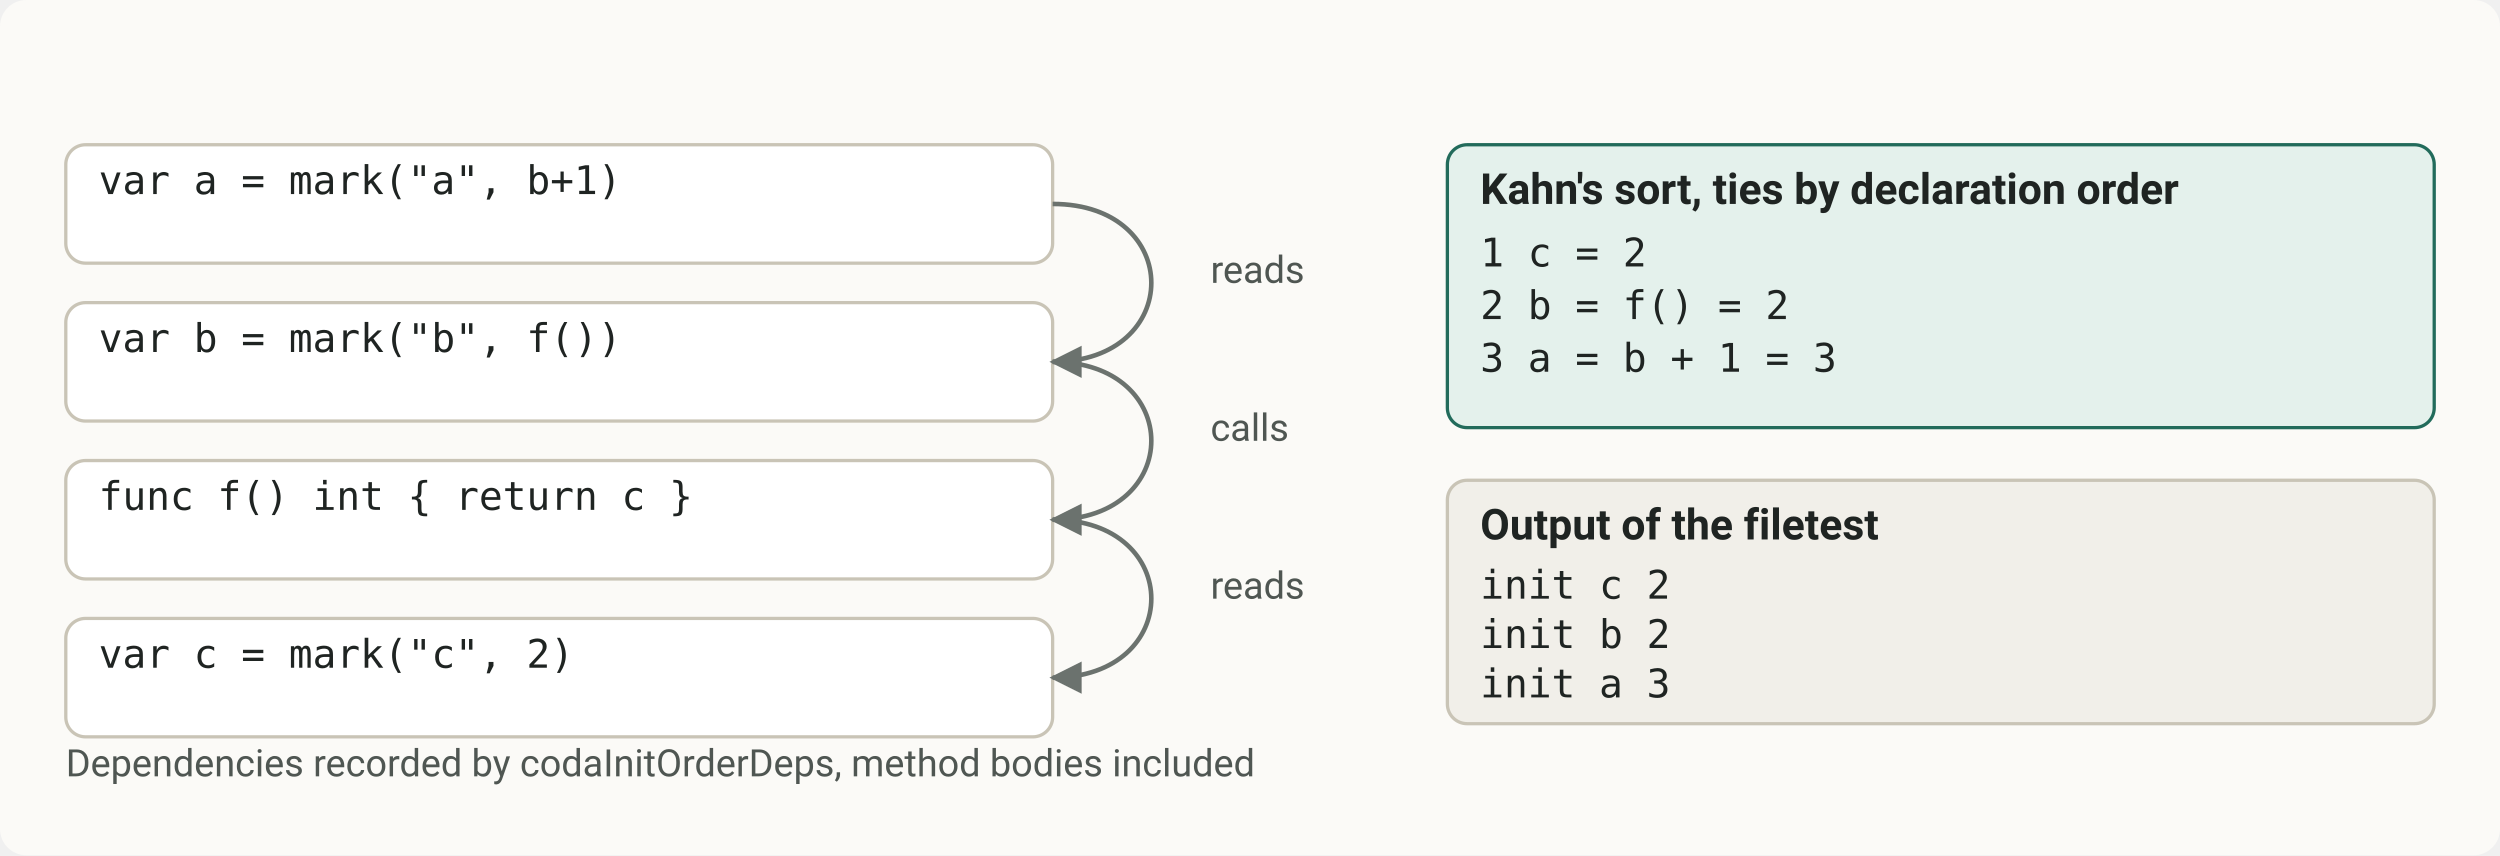
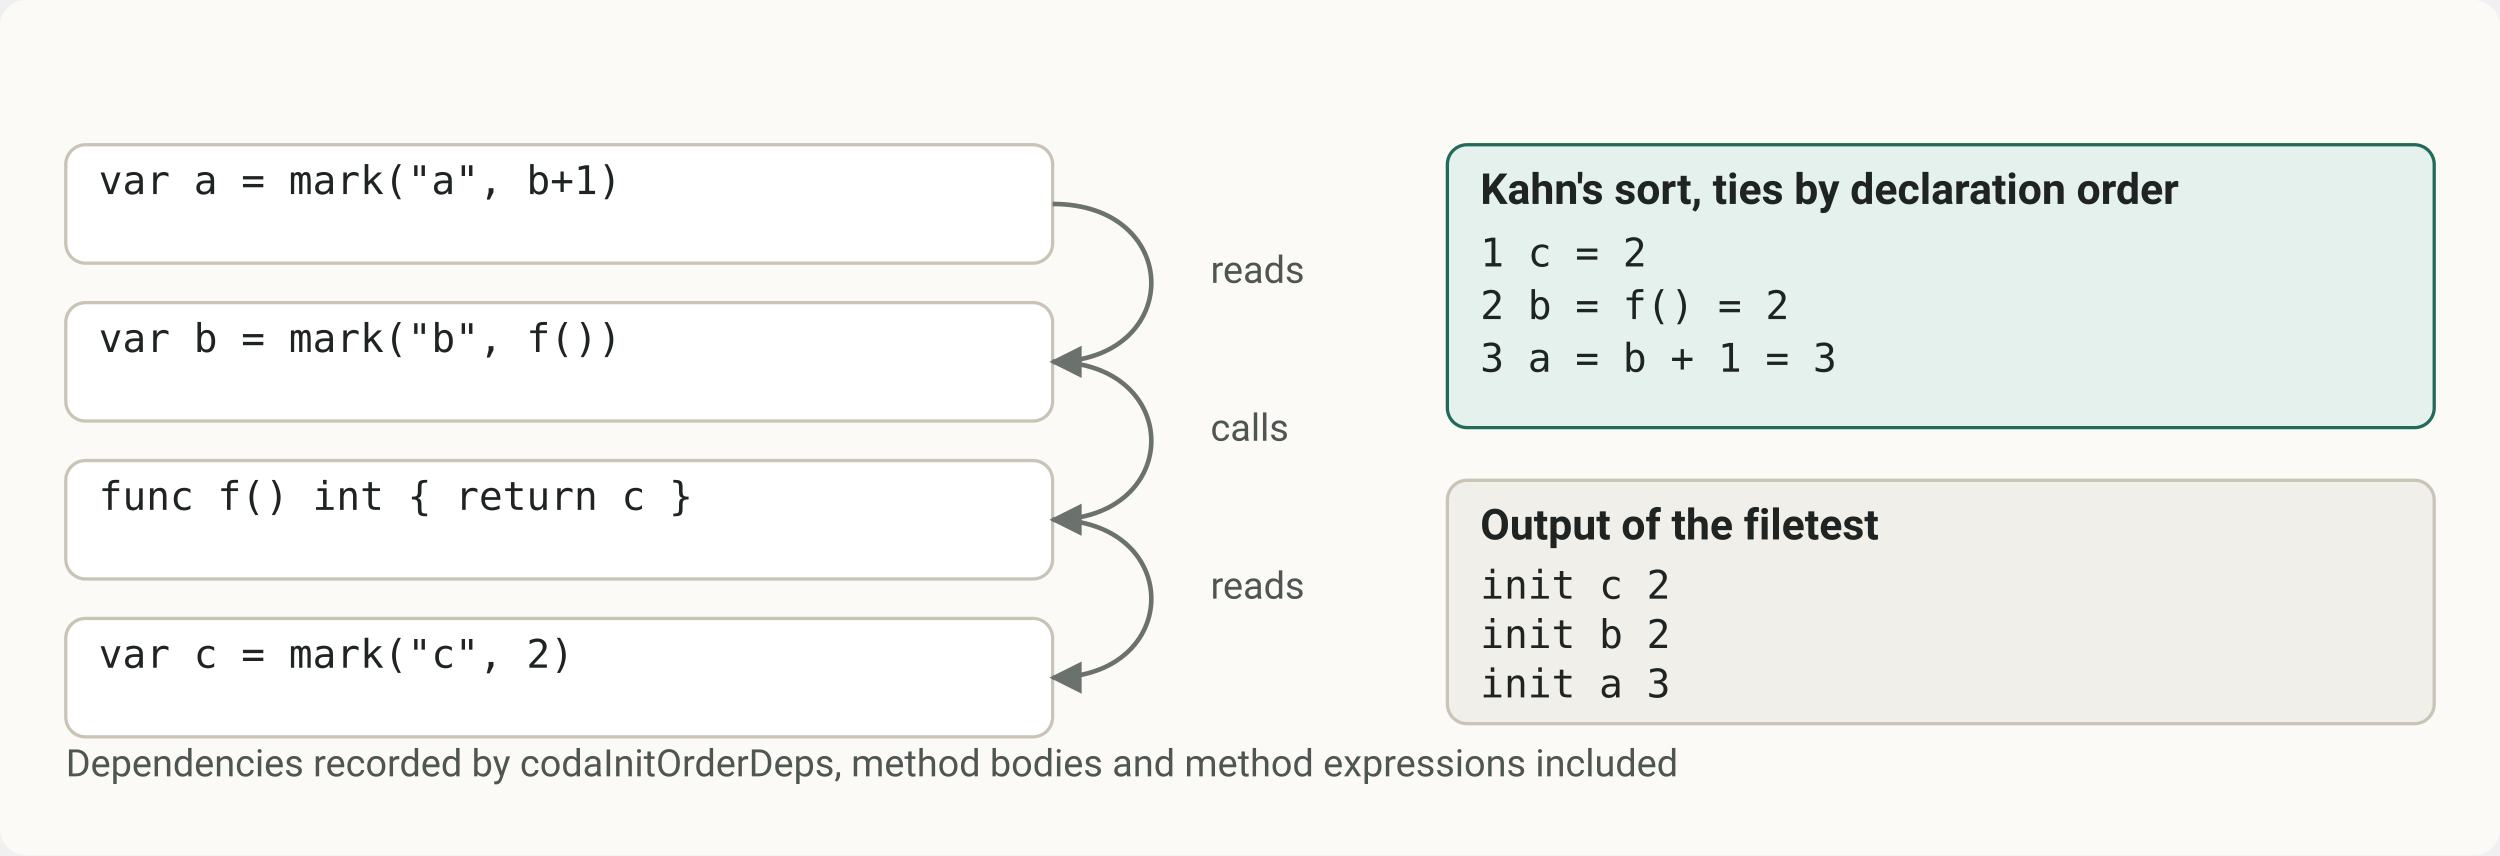
<svg xmlns="http://www.w3.org/2000/svg" xml:space="preserve" viewBox="0 0 760 260" width="760" height="260" font-family="ui-sans-serif, system-ui, sans-serif">
  <style>
.f-bg{fill:#fbfaf7}
.f-box{fill:#fff;stroke:#c9c4b6;stroke-width:1}
.f-box.acc{fill:#e4f1ec;stroke:#226b5b}
.f-box.warn{fill:#fbeaea;stroke:#b3423f}
.f-box.mut{fill:#f1efe9}
.f-box.dash{stroke-dasharray:4 3}
.f-t{font:13px ui-sans-serif,system-ui,-apple-system,"Segoe UI",Roboto,sans-serif;fill:#1f2422;white-space:pre}
.f-t.b{font-weight:700}
.f-t.h{font-size:15px;font-weight:700}
.f-t.s{font-size:11.5px;fill:#4f5652}
.f-t.acc{fill:#226b5b}
.f-t.warn{fill:#b3423f}
.f-m{font:12px ui-monospace,SFMono-Regular,Menlo,Consolas,monospace;fill:#1f2422;white-space:pre}
.f-m.b{font-weight:700}
.f-m.s{font-size:11px;fill:#4f5652}
.f-m.acc{fill:#226b5b}
.f-m.warn{fill:#b3423f}
.f-ar{stroke:#6b726e;stroke-width:1.4;fill:none;marker-end:url(#f-ah)}
.f-ar.acc{stroke:#226b5b;marker-end:url(#f-ah2)}
.f-ar.warn{stroke:#b3423f;marker-end:url(#f-ah3)}
.f-ar.thin{stroke-width:1;stroke:#b9b4a6}
.f-ar.dash{stroke-dasharray:4 3}
.f-ln{stroke:#c9c4b6;stroke-width:1;fill:none}
.f-hot{cursor:pointer}
</style>
  <defs>
    <marker id="f-ah" viewBox="0 0 10 10" refX="9" refY="5" markerWidth="7" markerHeight="7" orient="auto-start-reverse">
      <path d="M0 0L10 5L0 10z" fill="#6b726e" />
    </marker>
    <marker id="f-ah2" viewBox="0 0 10 10" refX="9" refY="5" markerWidth="7" markerHeight="7" orient="auto-start-reverse">
      <path d="M0 0L10 5L0 10z" fill="#226b5b" />
    </marker>
    <marker id="f-ah3" viewBox="0 0 10 10" refX="9" refY="5" markerWidth="7" markerHeight="7" orient="auto-start-reverse">
      <path d="M0 0L10 5L0 10z" fill="#b3423f" />
    </marker>
  </defs>
  <rect width="760" height="260" class="f-bg" rx="8" />
  <g class="f-hot " data-note="a reads b" tabindex="0">
    <rect x="20" y="44" width="300" height="36" rx="6" class="f-box " />
    <text x="30" y="59" class="f-m">var a = mark("a", b+1)</text>
  </g>
  <g class="f-hot " data-note="b calls f, which reads c" tabindex="0">
    <rect x="20" y="92" width="300" height="36" rx="6" class="f-box " />
    <text x="30" y="107" class="f-m">var b = mark("b", f())</text>
  </g>
  <g class="f-hot " data-note="a function runs nothing at init; its reads count for its callers" tabindex="0">
    <rect x="20" y="140" width="300" height="36" rx="6" class="f-box " />
    <text x="30" y="155" class="f-m">func f() int { return c }</text>
  </g>
  <g class="f-hot " data-note="c reads nothing" tabindex="0">
    <rect x="20" y="188" width="300" height="36" rx="6" class="f-box " />
    <text x="30" y="203" class="f-m">var c = mark("c", 2)</text>
  </g>
-   <text x="20" y="236" class="f-t s">Dependencies recorded by codaInitOrderDeps, method bodies included</text>
+   <text x="20" y="236" class="f-t s">Dependencies recorded by codaInitOrderDeps, method bodies and method expressions included</text>
  <path d="M320 62 C360 62 360 110 320 110" class="f-ar " />
  <path d="M320 110 C360 110 360 158 320 158" class="f-ar " />
  <path d="M320 158 C360 158 360 206 320 206" class="f-ar " />
  <text x="368" y="86" class="f-t s">reads</text>
  <text x="368" y="134" class="f-t s">calls</text>
  <text x="368" y="182" class="f-t s">reads</text>
  <g class="f-hot " data-note="A topological sort over the recorded reads. A min-heap breaks ties by declaration order. A cycle panics with the chain of names." tabindex="0">
    <rect x="440" y="44" width="300" height="86" rx="6" class="f-box acc" />
    <text x="450" y="62" class="f-t b">Kahn's sort, ties by declaration order</text>
    <text x="450" y="81" class="f-m">1 c = 2</text>
    <text x="450" y="97" class="f-m">2 b = f() = 2</text>
    <text x="450" y="113" class="f-m">3 a = b + 1 = 3</text>
  </g>
  <g class="f-hot " data-note="Measured with gno test. The file order is a, b, f, c; the run order is c, b, a." tabindex="0">
    <rect x="440" y="146" width="300" height="74" rx="6" class="f-box mut" />
    <text x="450" y="164" class="f-t b">Output of the filetest</text>
    <text x="450" y="182" class="f-m">init c 2</text>
    <text x="450" y="197" class="f-m">init b 2</text>
    <text x="450" y="212" class="f-m">init a 3</text>
  </g>
</svg>
